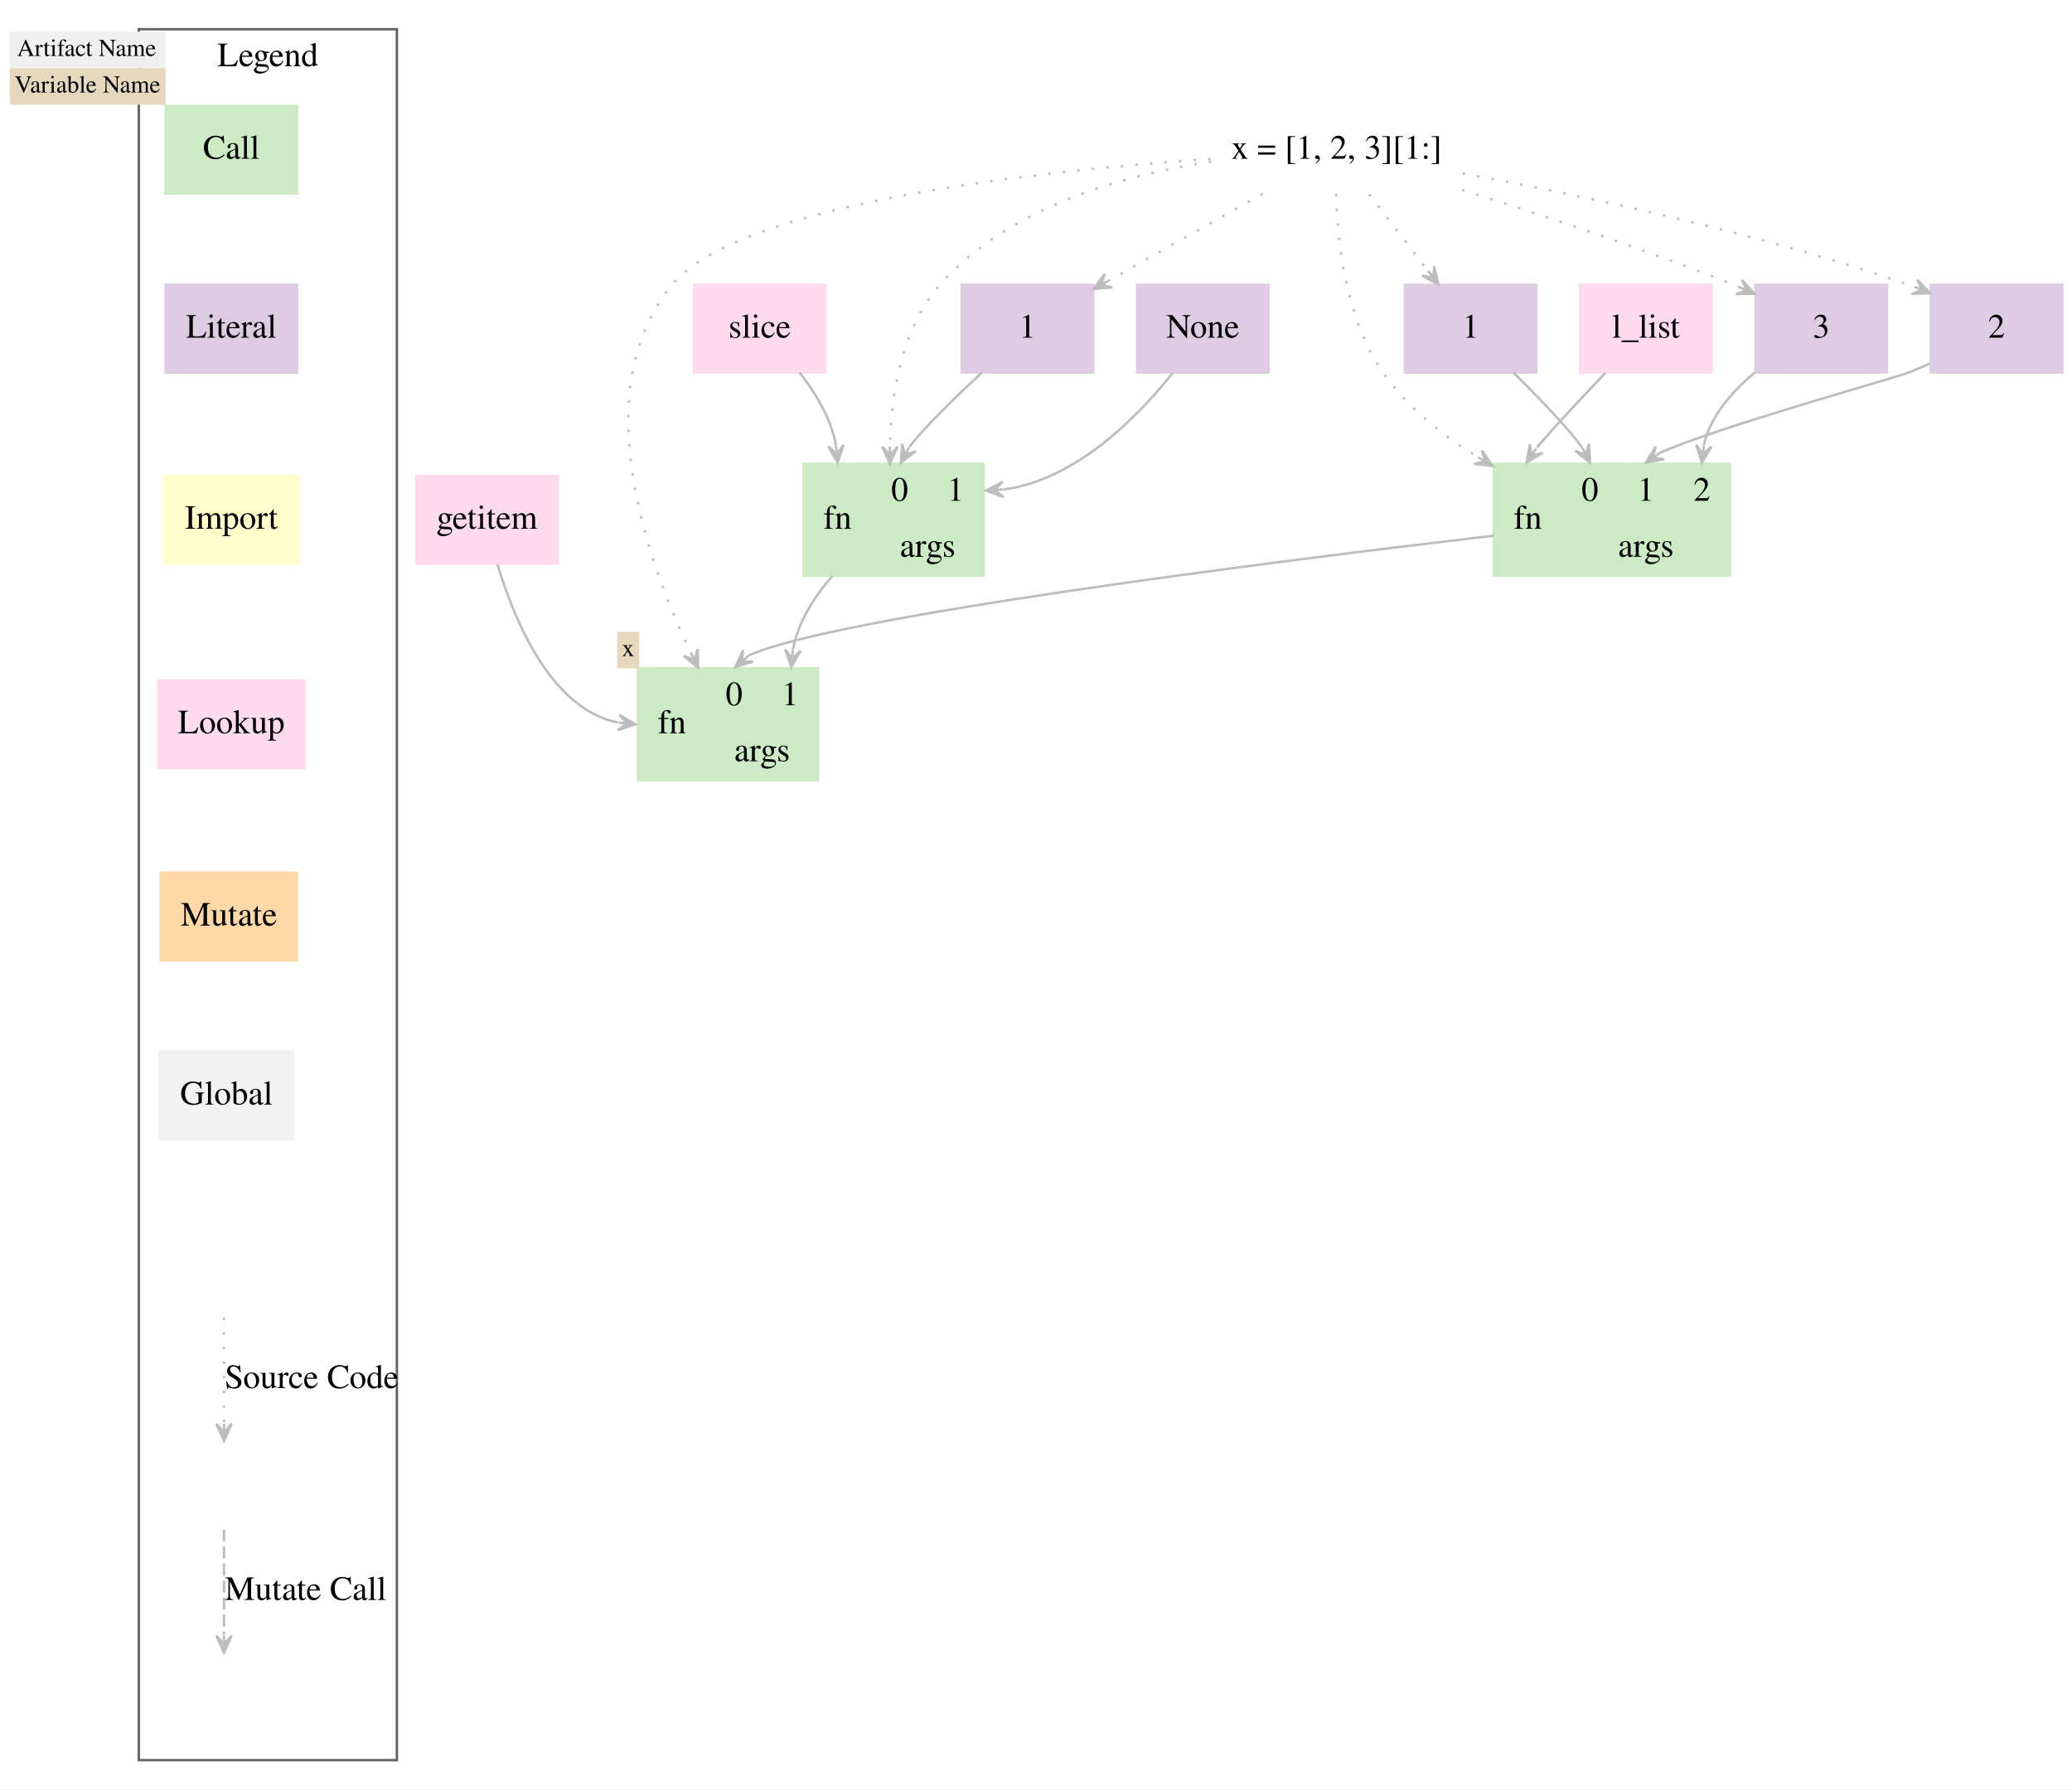
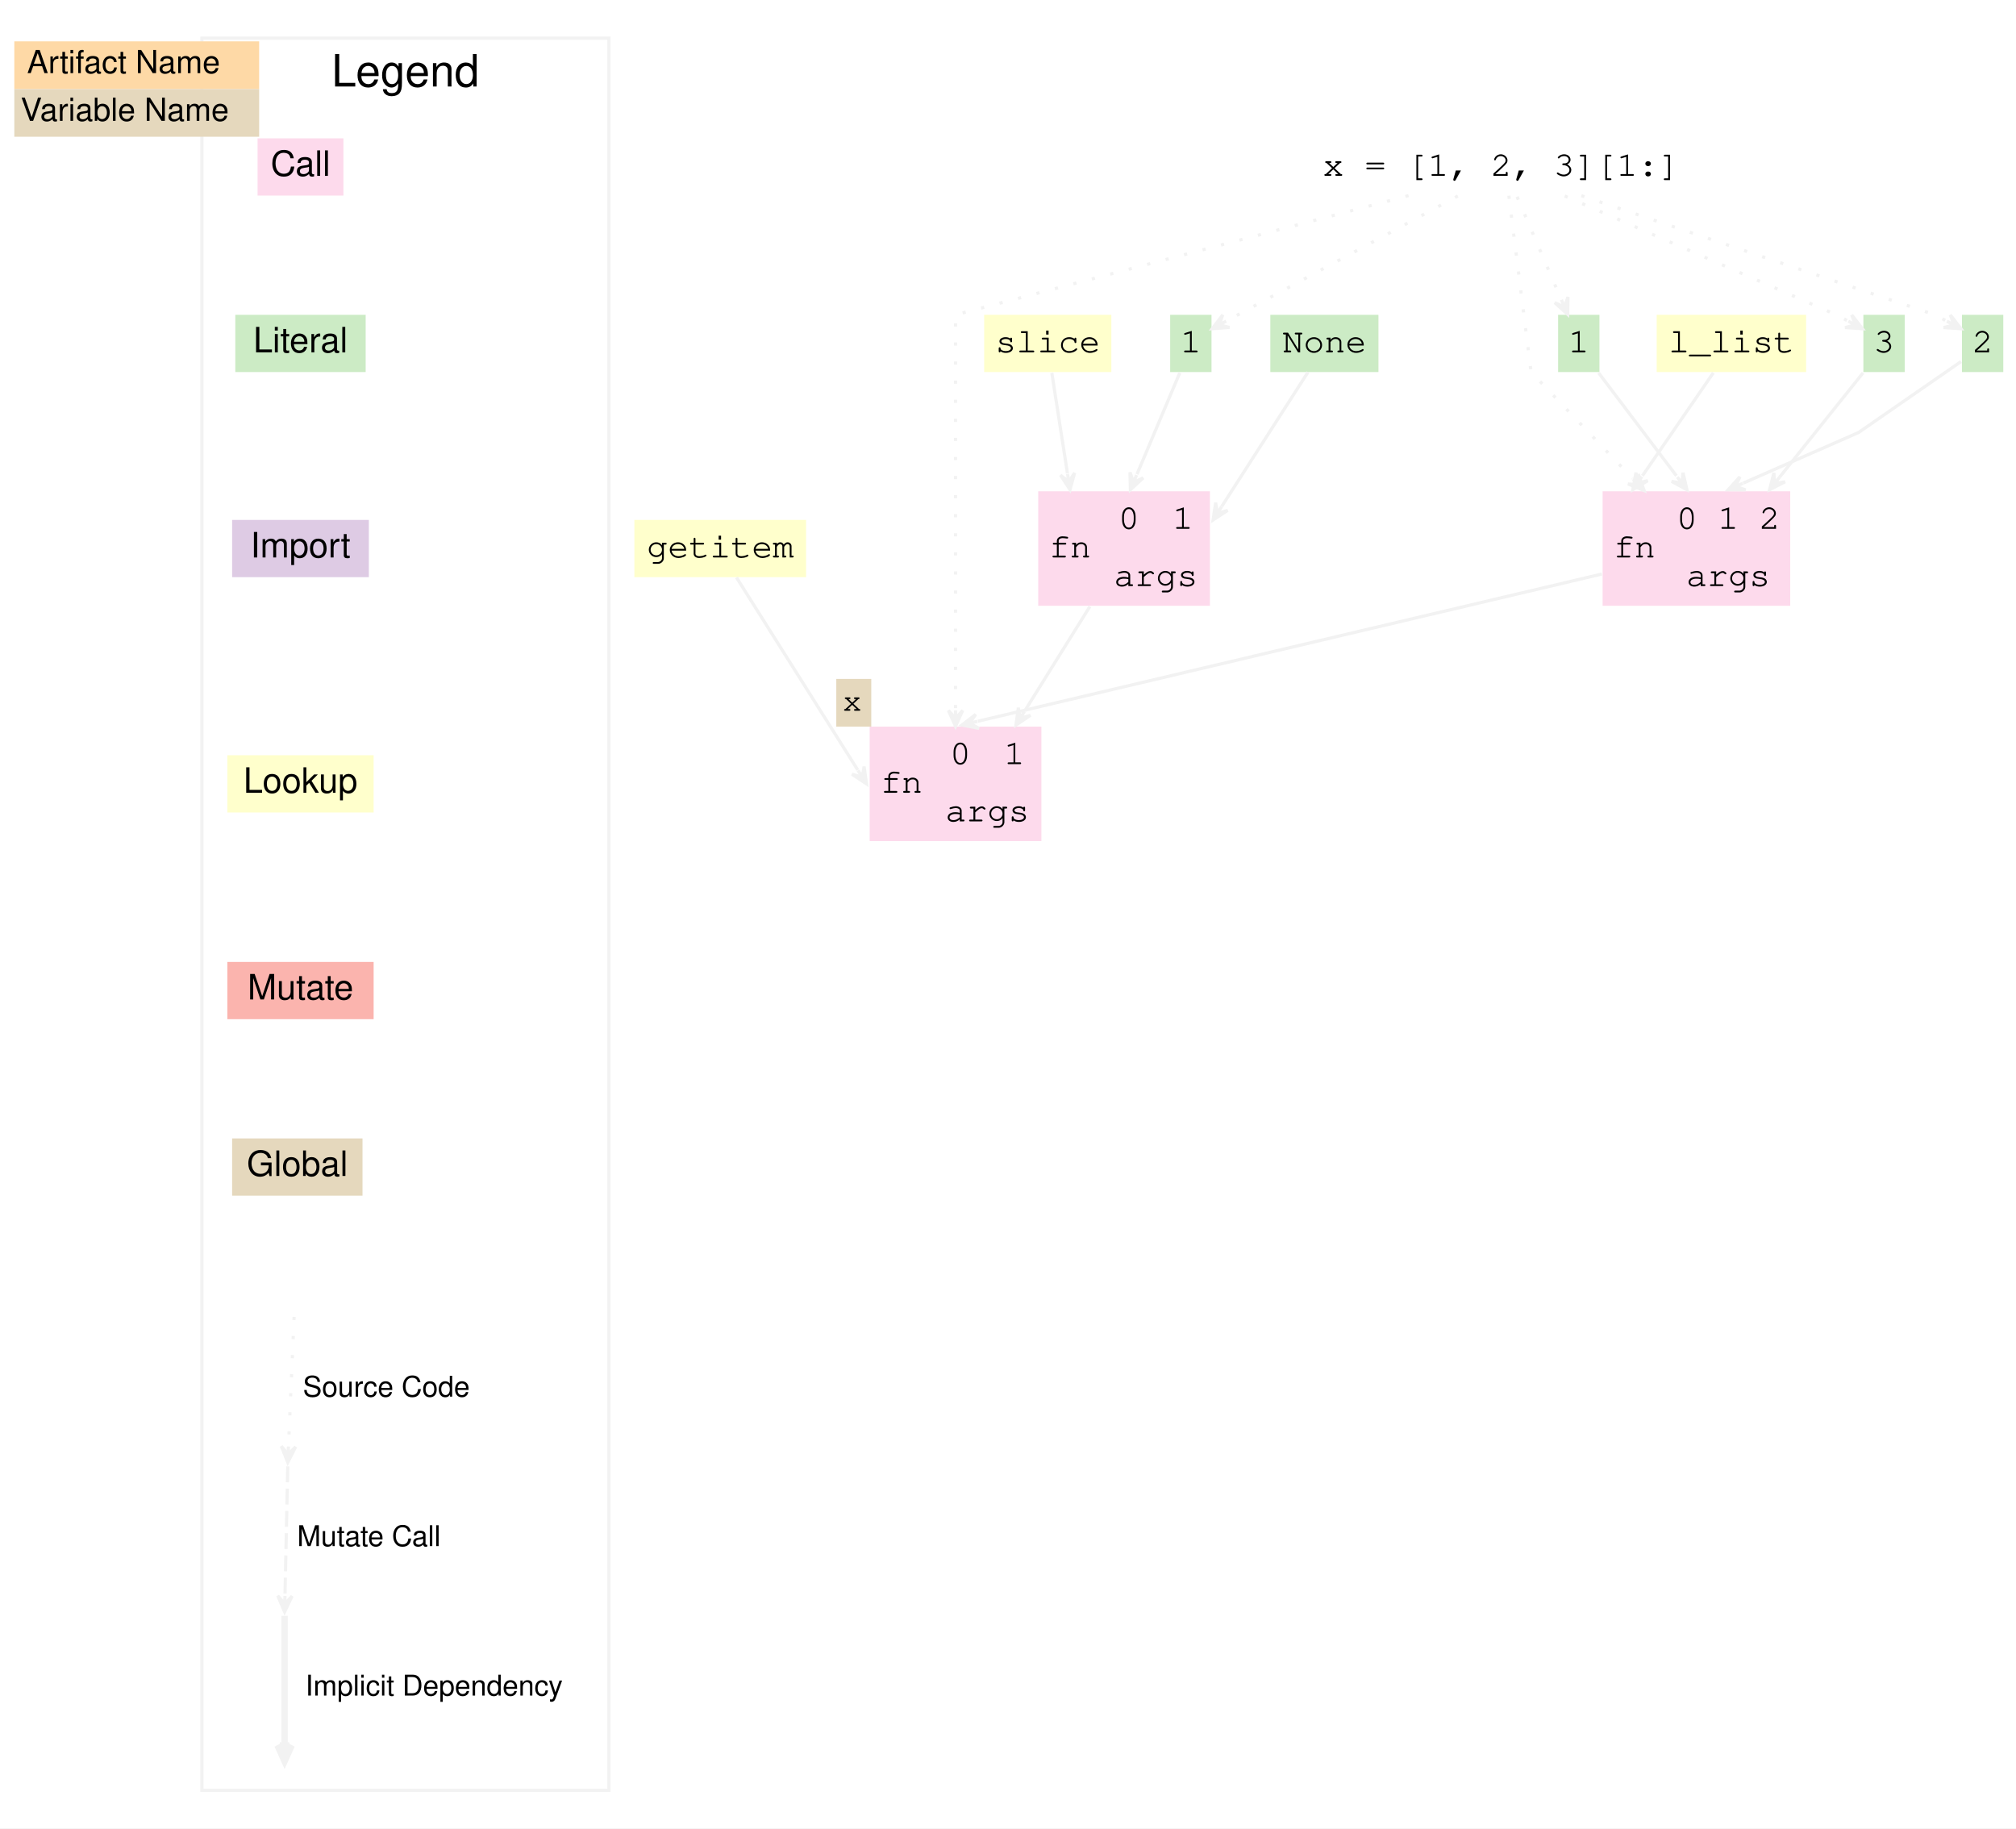
- <svg xmlns="http://www.w3.org/2000/svg" width="851pt" height="735pt" viewBox="0.00 0.00 851.00 735.00">
-   <g id="graph0" class="graph" transform="scale(1 1) rotate(0) translate(4 731)">
-     <polygon fill="white" stroke="transparent" points="-4,4 -4,-731 847,-731 847,4 -4,4" />
-     <g id="clust1" class="cluster">
-       <polygon fill="none" stroke="#636363" points="53,-8 53,-719 159,-719 159,-8 53,-8" />
-       <text text-anchor="middle" x="106" y="-703.8" font-family="Times,serif" font-size="14.00">Legend</text>
+ <svg xmlns="http://www.w3.org/2000/svg" width="634pt" height="575pt" viewBox="0 0 634 575">
+   <g class="graph" transform="scale(1) translate(4 571)">
+     <polygon points="-4 4 -4 -571 630 -571 630 4" fill="#fff" stroke="transparent" />
+     <g class="cluster">
+       <polygon points="59.5 -8 59.5 -559 187.5 -559 187.5 -8" fill="none" stroke="#f2f2f2" />
+       <text x="123.5" y="-543.8" font-family="Helvetica,sans-Serif" font-size="14" text-anchor="middle">Legend</text>
    </g>
-     <g id="node1" class="node">
-       <polygon fill="#ccebc5" stroke="#ccebc5" points="64,-651.5 64,-687.5 118,-687.5 118,-651.5 64,-651.5" />
-       <text text-anchor="middle" x="91" y="-665.8" font-family="Times,serif" font-size="14.00">Call</text>
-       <polygon fill="#f0f0f0" stroke="transparent" points="0,-703 0,-718 64,-718 64,-703 0,-703" />
-       <text text-anchor="start" x="3" y="-708" font-family="Times,serif" font-size="10.00">Artifact Name</text>
-       <polygon fill="#e5d8bd" stroke="transparent" points="0,-688 0,-703 64,-703 64,-688 0,-688" />
-       <text text-anchor="start" x="2" y="-693" font-family="Times,serif" font-size="10.00">Variable Name</text>
+     <g class="node">
+       <polygon points="77 -509.5 77 -527.5 104 -527.5 104 -509.5" fill="#fddaec" stroke="#f2f2f2" stroke-width="0" />
+       <text x="90.5" y="-515.7" fill="#000000" font-family="Helvetica,sans-Serif" font-size="11" text-anchor="middle">Call</text>
+       <polygon points="0.5 -543 0.5 -558 77.5 -558 77.5 -543" fill="#fed9a6" stroke="transparent" />
+       <text x="4.5" y="-548" fill="#000000" font-family="Helvetica,sans-Serif" font-size="10">Artifact Name</text>
+       <polygon points="0.5 -528 0.5 -543 77.5 -543 77.5 -528" fill="#e5d8bd" stroke="transparent" />
+       <text x="2.5" y="-533" fill="#000000" font-family="Helvetica,sans-Serif" font-size="10">Variable Name</text>
+       <polygon points="111 -472 70 -472 70 -454 111 -454" fill="#ccebc5" stroke="#f2f2f2" stroke-width="0" />
+       <text x="90.5" y="-460.2" fill="#000000" font-family="Helvetica,sans-Serif" font-size="11" text-anchor="middle">Literal</text>
+       <polygon points="112 -407.5 69 -407.5 69 -389.5 112 -389.5" fill="#decbe4" stroke="#f2f2f2" stroke-width="0" />
+       <text x="90.5" y="-395.7" fill="#000000" font-family="Helvetica,sans-Serif" font-size="11" text-anchor="middle">Import</text>
+       <polygon points="113.5 -333.5 67.5 -333.5 67.5 -315.5 113.5 -315.5" fill="#ffc" stroke="#f2f2f2" stroke-width="0" />
+       <text x="90.5" y="-321.7" fill="#000000" font-family="Helvetica,sans-Serif" font-size="11" text-anchor="middle">Lookup</text>
+       <polygon points="67.5 -250.5 67.5 -268.5 113.5 -268.5 113.5 -250.5" fill="#fbb4ae" stroke="#f2f2f2" stroke-width="0" />
+       <text x="90.5" y="-256.7" fill="#000000" font-family="Helvetica,sans-Serif" font-size="11" text-anchor="middle">Mutate</text>
+       <polygon points="110 -213 69 -213 69 -195 110 -195" fill="#e5d8bd" stroke="#f2f2f2" stroke-width="0" />
+       <text x="89.5" y="-201.2" fill="#000000" font-family="Helvetica,sans-Serif" font-size="11" text-anchor="middle">Global</text>
    </g>
-     <g id="node2" class="node">
-       <polygon fill="#decbe4" stroke="#decbe4" points="118,-614 64,-614 64,-578 118,-578 118,-614" />
-       <text text-anchor="middle" x="91" y="-592.3" font-family="Times,serif" font-size="14.00">Literal</text>
+     <g class="edge">
+       <path d="m88.49-156.87c-0.09 2.11-1.25 28.8-1.76 40.47" fill="none" stroke="#f2f2f2" stroke-dasharray="1,5" />
+       <polygon points="86.51 -111.12 88.97 -116.02 86.61 -113.62 86.72 -116.12 86.72 -116.12 86.72 -116.12 86.61 -113.62 84.47 -116.22 86.51 -111.12" fill="#f2f2f2" stroke="#f2f2f2" />
+       <text x="117.5" y="-131.8" font-family="Helvetica,sans-Serif" font-size="9" text-anchor="middle">Source Code</text>
+       <path d="m86.5-109.87c-0.05 2.11-0.63 28.8-0.88 40.47" fill="none" stroke="#f2f2f2" stroke-dasharray="5,2" />
+       <polygon points="85.5 -64.12 87.86 -69.07 85.56 -66.62 85.61 -69.12 85.61 -69.12 85.61 -69.12 85.56 -66.62 83.36 -69.17 85.5 -64.12" fill="#f2f2f2" stroke="#f2f2f2" />
+       <text x="112" y="-84.8" font-family="Helvetica,sans-Serif" font-size="9" text-anchor="middle">Mutate Call</text>
+       <path d="m85.5-62.87v40.47" fill="none" stroke="#f2f2f2" stroke-width="2" />
+       <polygon points="85.5 -17.12 87.75 -22.12 86 -19.62 86 -22.12 85.5 -22.12 85 -22.12 85 -19.62 83.25 -22.12 85.5 -17.12" fill="#f2f2f2" stroke="#f2f2f2" stroke-width="2" />
+       <text x="132.5" y="-37.8" font-family="Helvetica,sans-Serif" font-size="9" text-anchor="middle">Implicit Dependency</text>
    </g>
-     <g id="node3" class="node">
-       <polygon fill="#ffffcc" stroke="#ffffcc" points="118.5,-535.5 63.5,-535.5 63.5,-499.5 118.5,-499.5 118.5,-535.5" />
-       <text text-anchor="middle" x="91" y="-513.8" font-family="Times,serif" font-size="14.00">Import</text>
+     <g class="node">
+       <polygon points="499 -472 486 -472 486 -454 499 -454" fill="#ccebc5" stroke="#f2f2f2" stroke-width="0" />
+       <text x="492.5" y="-460.2" fill="#000000" font-family="Courier,monospace" font-size="11" text-anchor="middle">1</text>
+       <polygon points="500 -380.5 500 -416.5 559 -416.5 559 -380.5" fill="#fddaec" stroke="#f2f2f2" stroke-width="0" />
+       <text x="510" y="-395.7" fill="#000000" font-family="Courier,monospace" font-size="11" text-anchor="middle">fn</text>
+       <polyline points="520 -380.5 520 -416.5" fill="none" stroke="#f2f2f2" stroke-width="0" />
+       <text x="526.5" y="-404.7" fill="#000000" font-family="Courier,monospace" font-size="11" text-anchor="middle">0</text>
+       <polyline points="533 -398.5 533 -416.5" fill="none" stroke="#f2f2f2" stroke-width="0" />
+       <text x="539.5" y="-404.7" fill="#000000" font-family="Courier,monospace" font-size="11" text-anchor="middle">1</text>
+       <polyline points="546 -398.5 546 -416.5" fill="none" stroke="#f2f2f2" stroke-width="0" />
+       <text x="552.5" y="-404.7" fill="#000000" font-family="Courier,monospace" font-size="11" text-anchor="middle">2</text>
+       <polyline points="520 -398.5 559 -398.5" fill="none" stroke="#f2f2f2" stroke-width="0" />
+       <text x="539.5" y="-386.7" fill="#000000" font-family="Courier,monospace" font-size="11" text-anchor="middle">args</text>
    </g>
-     <g id="node4" class="node">
-       <polygon fill="#fddaec" stroke="#fddaec" points="121,-451.5 61,-451.5 61,-415.5 121,-415.5 121,-451.5" />
-       <text text-anchor="middle" x="91" y="-429.8" font-family="Times,serif" font-size="14.00">Lookup</text>
+     <g class="edge" stroke="#f2f2f2">
+       <path d="m498.74-453.75c7.2 9.54 18.8 24.89 24.45 32.37" fill="none" />
+       <polygon points="526.5 -417 525.28 -422.35 524.99 -418.99 523.49 -420.99 523.49 -420.99 523.49 -420.99 524.99 -418.99 521.69 -419.63 526.5 -417" fill="#f2f2f2" />
    </g>
-     <g id="node5" class="node">
-       <polygon fill="#fed9a6" stroke="#fed9a6" points="62,-336.5 62,-372.5 118,-372.5 118,-336.5 62,-336.5" />
-       <text text-anchor="middle" x="90" y="-350.8" font-family="Times,serif" font-size="14.00">Mutate</text>
+     <g class="node">
+       <polygon points="626 -472 613 -472 613 -454 626 -454" fill="#ccebc5" stroke="#f2f2f2" stroke-width="0" />
+       <text x="619.5" y="-460.2" fill="#000000" font-family="Courier,monospace" font-size="11" text-anchor="middle">2</text>
    </g>
-     <g id="node6" class="node">
-       <polygon fill="#f2f2f2" stroke="#f2f2f2" points="116.5,-299 61.5,-299 61.5,-263 116.5,-263 116.5,-299" />
-       <text text-anchor="middle" x="89" y="-277.3" font-family="Times,serif" font-size="14.00">Global</text>
+     <g class="edge" stroke="#f2f2f2">
+       <path d="m612.71-457.3c-11.18 7.74-32.21 22.3-32.21 22.3s-25.53 11.21-36.3 15.94" fill="none" />
+       <polygon points="539.5 -417 544.98 -416.95 541.79 -418.01 544.08 -419.01 544.08 -419.01 544.08 -419.01 541.79 -418.01 543.17 -421.07 539.5 -417" fill="#f2f2f2" />
    </g>
-     <g id="edge7" class="edge">
-       <path fill="none" stroke="#bdbdbd" stroke-dasharray="1,5" d="M88,-189.8C88,-177.36 88,-160.36 88,-146.5" />
-       <polygon fill="#bdbdbd" stroke="#bdbdbd" points="88,-139.18 91.15,-146.18 88,-142.68 88,-146.18 88,-146.18 88,-146.18 88,-142.68 84.85,-146.18 88,-139.18 88,-139.18" />
-       <text text-anchor="middle" x="124" y="-160.8" font-family="Times,serif" font-size="14.00">Source Code</text>
+     <g class="node">
+       <polygon points="595 -472 582 -472 582 -454 595 -454" fill="#ccebc5" stroke="#f2f2f2" stroke-width="0" />
+       <text x="588.5" y="-460.2" fill="#000000" font-family="Courier,monospace" font-size="11" text-anchor="middle">3</text>
    </g>
-     <g id="edge8" class="edge">
-       <path fill="none" stroke="#bdbdbd" stroke-dasharray="5,2" d="M88,-102.8C88,-90.36 88,-73.36 88,-59.5" />
-       <polygon fill="#bdbdbd" stroke="#bdbdbd" points="88,-52.18 91.15,-59.18 88,-55.68 88,-59.18 88,-59.18 88,-59.18 88,-55.68 84.85,-59.18 88,-52.18 88,-52.18" />
-       <text text-anchor="middle" x="121.5" y="-73.8" font-family="Times,serif" font-size="14.00">Mutate Call</text>
+     <g class="edge" stroke="#f2f2f2">
+       <path d="m581.9-453.75c-7.8 9.75-20.44 25.55-26.27 32.84" fill="none" />
+       <polygon points="552.5 -417 557.38 -419.5 554.06 -418.95 555.62 -420.9 555.62 -420.9 555.62 -420.9 554.06 -418.95 553.87 -422.31 552.5 -417" fill="#f2f2f2" />
    </g>
-     <g id="node10" class="node">
-       <polygon fill="#decbe4" stroke="#decbe4" points="627,-614 573,-614 573,-578 627,-578 627,-614" />
-       <text text-anchor="middle" x="600" y="-592.3" font-family="Times,serif" font-size="14.00">1</text>
+     <g class="node">
+       <polygon points="564 -472 517 -472 517 -454 564 -454" fill="#ffc" stroke="#f2f2f2" stroke-width="0" />
+       <text x="540.5" y="-460.2" fill="#000000" font-family="Courier,monospace" font-size="11" text-anchor="middle">l_list</text>
    </g>
-     <g id="node14" class="node">
-       <polygon fill="#ccebc5" stroke="#ccebc5" points="609.5,-494.5 609.5,-540.5 706.5,-540.5 706.5,-494.5 609.5,-494.5" />
-       <text text-anchor="middle" x="623.5" y="-513.8" font-family="Times,serif" font-size="14.00">fn</text>
-       <polyline fill="none" stroke="#ccebc5" points="637.5,-494.5 637.5,-540.5 " />
-       <text text-anchor="middle" x="649" y="-525.3" font-family="Times,serif" font-size="14.00">0</text>
-       <polyline fill="none" stroke="#ccebc5" points="660.5,-517.5 660.5,-540.5 " />
-       <text text-anchor="middle" x="672" y="-525.3" font-family="Times,serif" font-size="14.00">1</text>
-       <polyline fill="none" stroke="#ccebc5" points="683.5,-517.5 683.5,-540.5 " />
-       <text text-anchor="middle" x="695" y="-525.3" font-family="Times,serif" font-size="14.00">2</text>
-       <polyline fill="none" stroke="#ccebc5" points="637.5,-517.5 706.5,-517.5 " />
-       <text text-anchor="middle" x="672" y="-502.3" font-family="Times,serif" font-size="14.00">args</text>
+     <g class="edge" stroke="#f2f2f2">
+       <path d="m534.81-453.75c-6.57 9.54-17.14 24.89-22.29 32.37" fill="none" />
+       <polygon points="509.5 -417 514.19 -419.84 510.92 -419.06 512.34 -421.12 512.34 -421.12 512.34 -421.12 510.92 -419.06 510.48 -422.39 509.5 -417" fill="#f2f2f2" />
    </g>
-     <g id="edge10" class="edge">
-       <path fill="none" stroke="#bdbdbd" d="M617.69,-577.89C628,-567.65 640.05,-555.15 645.73,-547.33" />
-       <polygon fill="#bdbdbd" stroke="#bdbdbd" points="649,-541 648.58,-548.66 647.39,-544.11 645.78,-547.22 645.78,-547.22 645.78,-547.22 647.39,-544.11 642.99,-545.77 649,-541 649,-541" />
+     <g class="node">
+       <polygon points="269.5 -306.5 269.5 -342.5 323.5 -342.5 323.5 -306.5" fill="#fddaec" stroke="#f2f2f2" stroke-width="0" />
+       <text x="279.5" y="-321.7" fill="#000000" font-family="Courier,monospace" font-size="11" text-anchor="middle">fn</text>
+       <polyline points="289.5 -306.5 289.5 -342.5" fill="none" stroke="#f2f2f2" stroke-width="0" />
+       <text x="298" y="-330.7" fill="#000000" font-family="Courier,monospace" font-size="11" text-anchor="middle">0</text>
+       <polyline points="306.5 -324.5 306.5 -342.5" fill="none" stroke="#f2f2f2" stroke-width="0" />
+       <text x="315" y="-330.7" fill="#000000" font-family="Courier,monospace" font-size="11" text-anchor="middle">1</text>
+       <polyline points="289.5 -324.5 323.5 -324.5" fill="none" stroke="#f2f2f2" stroke-width="0" />
+       <text x="306.5" y="-312.7" fill="#000000" font-family="Courier,monospace" font-size="11" text-anchor="middle">args</text>
+       <polygon points="259 -342.5 259 -357.5 270 -357.5 270 -342.5" fill="#e5d8bd" stroke="transparent" />
+       <text x="261" y="-347.5" fill="#000000" font-family="Courier,monospace" font-size="10">x</text>
    </g>
-     <g id="node11" class="node">
-       <polygon fill="#decbe4" stroke="#decbe4" points="843,-614 789,-614 789,-578 843,-578 843,-614" />
-       <text text-anchor="middle" x="816" y="-592.3" font-family="Times,serif" font-size="14.00">2</text>
+     <g class="edge" stroke="#f2f2f2">
+       <path d="m499.77-390.49c-55.32 13.06-170.79 40.3-196.24 46.3" fill="none" />
+       <polygon points="298.5 -343 303.88 -341.96 300.93 -343.57 303.37 -344.15 303.37 -344.15 303.37 -344.15 300.93 -343.57 302.85 -346.34 298.5 -343" fill="#f2f2f2" />
    </g>
-     <g id="edge11" class="edge">
-       <path fill="none" stroke="#bdbdbd" d="M788.62,-581.69C785.73,-580.4 782.82,-579.14 780,-578 774.97,-575.96 699.51,-554.97 677.8,-544.98" />
-       <polygon fill="#bdbdbd" stroke="#bdbdbd" points="672,-541 679.55,-542.36 674.89,-542.98 677.77,-544.96 677.77,-544.96 677.77,-544.96 674.89,-542.98 675.99,-547.56 672,-541 672,-541" />
+     <g class="node">
+       <polygon points="429.5 -472 395.5 -472 395.5 -454 429.5 -454" fill="#ccebc5" stroke="#f2f2f2" stroke-width="0" />
+       <text x="412.5" y="-460.2" fill="#000000" font-family="Courier,monospace" font-size="11" text-anchor="middle">None</text>
+       <polygon points="322.5 -380.5 322.5 -416.5 376.5 -416.5 376.5 -380.5" fill="#fddaec" stroke="#f2f2f2" stroke-width="0" />
+       <text x="332.5" y="-395.7" fill="#000000" font-family="Courier,monospace" font-size="11" text-anchor="middle">fn</text>
+       <polyline points="342.5 -380.5 342.5 -416.5" fill="none" stroke="#f2f2f2" stroke-width="0" />
+       <text x="351" y="-404.7" fill="#000000" font-family="Courier,monospace" font-size="11" text-anchor="middle">0</text>
+       <polyline points="359.5 -398.5 359.5 -416.5" fill="none" stroke="#f2f2f2" stroke-width="0" />
+       <text x="368" y="-404.7" fill="#000000" font-family="Courier,monospace" font-size="11" text-anchor="middle">1</text>
+       <polyline points="342.5 -398.5 376.5 -398.5" fill="none" stroke="#f2f2f2" stroke-width="0" />
+       <text x="359.5" y="-386.7" fill="#000000" font-family="Courier,monospace" font-size="11" text-anchor="middle">args</text>
    </g>
-     <g id="node12" class="node">
-       <polygon fill="#decbe4" stroke="#decbe4" points="771,-614 717,-614 717,-578 771,-578 771,-614" />
-       <text text-anchor="middle" x="744" y="-592.3" font-family="Times,serif" font-size="14.00">3</text>
+     <g class="edge" stroke="#f2f2f2">
+       <path d="m407.34-453.96c-7.53 11.73-21.26 33.11-27.1 42.19" fill="none" />
+       <polygon points="377.5 -407.5 382.1 -410.49 378.85 -409.6 380.2 -411.71 380.2 -411.71 380.2 -411.71 378.85 -409.6 378.31 -412.92 377.5 -407.5" fill="#f2f2f2" />
    </g>
-     <g id="edge12" class="edge">
-       <path fill="none" stroke="#bdbdbd" d="M716.92,-578.1C707.45,-570.32 698.49,-560.15 695.81,-548.22" />
-       <polygon fill="#bdbdbd" stroke="#bdbdbd" points="695,-541 698.91,-547.6 695.39,-544.48 695.78,-547.96 695.78,-547.96 695.78,-547.96 695.39,-544.48 692.65,-548.31 695,-541 695,-541" />
+     <g class="node">
+       <polygon points="377 -472 364 -472 364 -454 377 -454" fill="#ccebc5" stroke="#f2f2f2" stroke-width="0" />
+       <text x="370.5" y="-460.2" fill="#000000" font-family="Courier,monospace" font-size="11" text-anchor="middle">1</text>
    </g>
-     <g id="node13" class="node">
-       <polygon fill="#fddaec" stroke="#fddaec" points="699,-614 645,-614 645,-578 699,-578 699,-614" />
-       <text text-anchor="middle" x="672" y="-592.3" font-family="Times,serif" font-size="14.00">l_list</text>
+     <g class="edge" stroke="#f2f2f2">
+       <path d="m367.02-453.75c-3.95 9.34-10.24 24.24-13.46 31.88" fill="none" />
+       <polygon points="351.5 -417 355.52 -420.73 352.47 -419.3 353.44 -421.61 353.44 -421.61 353.44 -421.61 352.47 -419.3 351.37 -422.48 351.5 -417" fill="#f2f2f2" />
    </g>
-     <g id="edge9" class="edge">
-       <path fill="none" stroke="#bdbdbd" d="M655.41,-577.85C645.42,-567.39 633.45,-554.64 627.23,-547.14" />
-       <polygon fill="#bdbdbd" stroke="#bdbdbd" points="623,-541 629.57,-544.98 624.99,-543.88 626.97,-546.76 626.97,-546.76 626.97,-546.76 624.99,-543.88 624.38,-548.55 623,-541 623,-541" />
+     <g class="node">
+       <polygon points="345.5 -472 305.5 -472 305.5 -454 345.5 -454" fill="#ffc" stroke="#f2f2f2" stroke-width="0" />
+       <text x="325.5" y="-460.2" fill="#000000" font-family="Courier,monospace" font-size="11" text-anchor="middle">slice</text>
    </g>
-     <g id="node20" class="node">
-       <polygon fill="#ccebc5" stroke="#ccebc5" points="258,-410.5 258,-456.5 332,-456.5 332,-410.5 258,-410.5" />
-       <text text-anchor="middle" x="272" y="-429.8" font-family="Times,serif" font-size="14.00">fn</text>
-       <polyline fill="none" stroke="#ccebc5" points="286,-410.5 286,-456.5 " />
-       <text text-anchor="middle" x="297.5" y="-441.3" font-family="Times,serif" font-size="14.00">0</text>
-       <polyline fill="none" stroke="#ccebc5" points="309,-433.5 309,-456.5 " />
-       <text text-anchor="middle" x="320.5" y="-441.3" font-family="Times,serif" font-size="14.00">1</text>
-       <polyline fill="none" stroke="#ccebc5" points="286,-433.5 332,-433.5 " />
-       <text text-anchor="middle" x="309" y="-418.3" font-family="Times,serif" font-size="14.00">args</text>
-       <polygon fill="#e5d8bd" stroke="transparent" points="249.5,-456.5 249.5,-471.5 258.5,-471.5 258.5,-456.5 249.5,-456.5" />
-       <text text-anchor="start" x="251.5" y="-461.5" font-family="Times,serif" font-size="10.00">x</text>
+     <g class="edge" stroke="#f2f2f2">
+       <path d="m326.78-453.75c1.44 9.24 3.72 23.92 4.92 31.63" fill="none" />
+       <polygon points="332.5 -417 333.95 -422.29 332.12 -419.47 331.73 -421.94 331.73 -421.94 331.73 -421.94 332.12 -419.47 329.51 -421.59 332.5 -417" fill="#f2f2f2" />
+       <path d="m338.74-380.26c-7.16 11.48-16.03 25.71-20.46 32.8" fill="none" />
+       <polygon points="315.5 -343 320.06 -346.05 316.82 -345.12 318.15 -347.24 318.15 -347.24 318.15 -347.24 316.82 -345.12 316.24 -348.43 315.5 -343" fill="#f2f2f2" />
    </g>
-     <g id="edge17" class="edge">
-       <path fill="none" stroke="#bdbdbd" d="M609.45,-510.96C520.4,-500.51 336.96,-477.49 303.35,-461.66" />
-       <polygon fill="#bdbdbd" stroke="#bdbdbd" points="298,-457 305.35,-459.22 300.64,-459.3 303.28,-461.6 303.28,-461.6 303.28,-461.6 300.64,-459.3 301.21,-463.97 298,-457 298,-457" />
+     <g class="node">
+       <polygon points="249.5 -407.5 195.5 -407.5 195.5 -389.5 249.5 -389.5" fill="#ffc" stroke="#f2f2f2" stroke-width="0" />
+       <text x="222.5" y="-395.7" fill="#000000" font-family="Courier,monospace" font-size="11" text-anchor="middle">getitem</text>
    </g>
-     <g id="node15" class="node">
-       <polygon fill="#decbe4" stroke="#decbe4" points="517,-614 463,-614 463,-578 517,-578 517,-614" />
-       <text text-anchor="middle" x="490" y="-592.3" font-family="Times,serif" font-size="14.00">None</text>
+     <g class="edge" stroke="#f2f2f2">
+       <path d="m227.6-389.41c9.73 15.44 30.65 48.64 38.15 60.55" fill="none" />
+       <polygon points="268.5 -324.5 267.74 -329.93 267.17 -326.62 265.83 -328.73 265.83 -328.73 265.83 -328.73 267.17 -326.62 263.93 -327.53 268.5 -324.5" fill="#f2f2f2" />
    </g>
-     <g id="node18" class="node">
-       <polygon fill="#ccebc5" stroke="#ccebc5" points="326,-494.5 326,-540.5 400,-540.5 400,-494.5 326,-494.5" />
-       <text text-anchor="middle" x="340" y="-513.8" font-family="Times,serif" font-size="14.00">fn</text>
-       <polyline fill="none" stroke="#ccebc5" points="354,-494.5 354,-540.5 " />
-       <text text-anchor="middle" x="365.5" y="-525.3" font-family="Times,serif" font-size="14.00">0</text>
-       <polyline fill="none" stroke="#ccebc5" points="377,-517.5 377,-540.5 " />
-       <text text-anchor="middle" x="388.5" y="-525.3" font-family="Times,serif" font-size="14.00">1</text>
-       <polyline fill="none" stroke="#ccebc5" points="354,-517.5 400,-517.5 " />
-       <text text-anchor="middle" x="377" y="-502.3" font-family="Times,serif" font-size="14.00">args</text>
+     <g class="node">
+       <polygon points="530 -527.5 409 -527.5 409 -509.5 530 -509.5" fill="none" stroke="#000" stroke-width="0" />
+       <text x="412" y="-515.7" fill="#000000" font-family="Courier,monospace" font-size="11">x = [1, 2, 3][1:]</text>
    </g>
-     <g id="edge15" class="edge">
-       <path fill="none" stroke="#bdbdbd" d="M477.66,-577.79C463.31,-559.82 437.78,-533.74 408.19,-529.96" />
-       <polygon fill="#bdbdbd" stroke="#bdbdbd" points="401,-529.5 408.19,-526.81 404.49,-529.72 407.99,-529.95 407.99,-529.95 407.99,-529.95 404.49,-529.72 407.78,-533.09 401,-529.5 401,-529.5" />
-     </g>
-     <g id="node16" class="node">
-       <polygon fill="#decbe4" stroke="#decbe4" points="445,-614 391,-614 391,-578 445,-578 445,-614" />
-       <text text-anchor="middle" x="418" y="-592.3" font-family="Times,serif" font-size="14.00">1</text>
-     </g>
-     <g id="edge14" class="edge">
-       <path fill="none" stroke="#bdbdbd" d="M399.23,-577.95C388.29,-567.75 375.5,-555.27 369.47,-547.4" />
-       <polygon fill="#bdbdbd" stroke="#bdbdbd" points="366,-541 372.11,-545.65 367.67,-544.08 369.34,-547.15 369.34,-547.15 369.34,-547.15 367.67,-544.08 366.57,-548.66 366,-541 366,-541" />
-     </g>
-     <g id="node17" class="node">
-       <polygon fill="#fddaec" stroke="#fddaec" points="335,-614 281,-614 281,-578 335,-578 335,-614" />
-       <text text-anchor="middle" x="308" y="-592.3" font-family="Times,serif" font-size="14.00">slice</text>
-     </g>
-     <g id="edge13" class="edge">
-       <path fill="none" stroke="#bdbdbd" d="M324.37,-577.99C330.89,-569.74 337.33,-559.2 339.35,-548.03" />
-       <polygon fill="#bdbdbd" stroke="#bdbdbd" points="340,-541 342.49,-548.26 339.68,-544.49 339.36,-547.97 339.36,-547.97 339.36,-547.97 339.68,-544.49 336.22,-547.68 340,-541 340,-541" />
-     </g>
-     <g id="edge18" class="edge">
-       <path fill="none" stroke="#bdbdbd" d="M337.84,-494.37C330.43,-485.85 323.75,-475.44 321.67,-464.14" />
-       <polygon fill="#bdbdbd" stroke="#bdbdbd" points="321,-457 324.79,-463.68 321.32,-460.48 321.65,-463.97 321.65,-463.97 321.65,-463.97 321.32,-460.48 318.51,-464.26 321,-457 321,-457" />
-     </g>
-     <g id="node19" class="node">
-       <polygon fill="#fddaec" stroke="#fddaec" points="225,-535.5 167,-535.5 167,-499.5 225,-499.5 225,-535.5" />
-       <text text-anchor="middle" x="196" y="-513.8" font-family="Times,serif" font-size="14.00">getitem</text>
-     </g>
-     <g id="edge16" class="edge">
-       <path fill="none" stroke="#bdbdbd" d="M200.3,-499.3C206.98,-476.89 222.02,-439.88 249.69,-434.23" />
-       <polygon fill="#bdbdbd" stroke="#bdbdbd" points="257,-433.5 250.35,-437.33 253.52,-433.85 250.03,-434.2 250.03,-434.2 250.03,-434.2 253.52,-433.85 249.72,-431.06 257,-433.5 257,-433.5" />
-     </g>
-     <g id="node21" class="node">
-       <text text-anchor="middle" x="545" y="-665.8" font-family="Times,serif" font-size="14.00">x = [1, 2, 3][1:]</text>
-     </g>
-     <g id="edge19" class="edge">
-       <path fill="none" stroke="#bdbdbd" stroke-dasharray="1,5" d="M558.31,-651.19C565.54,-641.79 574.57,-630.06 582.38,-619.91" />
-       <polygon fill="#bdbdbd" stroke="#bdbdbd" points="586.81,-614.15 585.04,-621.62 584.67,-616.92 582.54,-619.7 582.54,-619.7 582.54,-619.7 584.67,-616.92 580.04,-617.78 586.81,-614.15 586.81,-614.15" />
-     </g>
-     <g id="edge20" class="edge">
-       <path fill="none" stroke="#bdbdbd" stroke-dasharray="1,5" d="M596.77,-659.78C644.99,-650.9 718.48,-635.38 780,-614 780.72,-613.75 781.44,-613.49 782.17,-613.22" />
-       <polygon fill="#bdbdbd" stroke="#bdbdbd" points="788.73,-610.61 783.39,-616.12 785.48,-611.9 782.23,-613.2 782.23,-613.2 782.23,-613.2 785.48,-611.9 781.07,-610.27 788.73,-610.61 788.73,-610.61" />
-     </g>
-     <g id="edge21" class="edge">
-       <path fill="none" stroke="#bdbdbd" stroke-dasharray="1,5" d="M596.59,-652.97C628.94,-642.82 671.31,-628.74 708,-614 708.71,-613.72 709.42,-613.43 710.13,-613.13" />
-       <polygon fill="#bdbdbd" stroke="#bdbdbd" points="716.63,-610.33 711.45,-615.99 713.42,-611.72 710.2,-613.1 710.2,-613.1 710.2,-613.1 713.42,-611.72 708.96,-610.21 716.63,-610.33 716.63,-610.33" />
-     </g>
-     <g id="edge22" class="edge">
-       <path fill="none" stroke="#bdbdbd" stroke-dasharray="1,5" d="M544.75,-651.28C545.29,-631.83 548.71,-600.03 564,-578 573.83,-563.84 588.23,-552.32 602.82,-543.32" />
-       <polygon fill="#bdbdbd" stroke="#bdbdbd" points="609.07,-539.62 604.65,-545.9 606.06,-541.4 603.05,-543.19 603.05,-543.19 603.05,-543.19 606.06,-541.4 601.44,-540.48 609.07,-539.62 609.07,-539.62" />
-     </g>
-     <g id="edge23" class="edge">
-       <path fill="none" stroke="#bdbdbd" stroke-dasharray="1,5" d="M514.58,-651.37C495.51,-640.64 470.92,-626.79 451.32,-615.76" />
-       <polygon fill="#bdbdbd" stroke="#bdbdbd" points="445.15,-612.28 452.79,-612.97 448.2,-614 451.25,-615.72 451.25,-615.72 451.25,-615.72 448.2,-614 449.7,-618.46 445.15,-612.28 445.15,-612.28" />
-     </g>
-     <g id="edge24" class="edge">
-       <path fill="none" stroke="#bdbdbd" stroke-dasharray="1,5" d="M493.48,-664.62C457.1,-659.08 410.01,-645.79 382,-614 366.11,-595.96 362.01,-568.49 361.5,-547.63" />
-       <polygon fill="#bdbdbd" stroke="#bdbdbd" points="361.46,-540.56 364.65,-547.54 361.48,-544.06 361.5,-547.56 361.5,-547.56 361.5,-547.56 361.48,-544.06 358.35,-547.57 361.46,-540.56 361.46,-540.56" />
-     </g>
-     <g id="edge25" class="edge">
-       <path fill="none" stroke="#bdbdbd" stroke-dasharray="1,5" d="M493.21,-665.75C421.97,-660.77 299.43,-647.45 272,-614 236.78,-571.06 261.17,-501.83 279.64,-463.1" />
-       <polygon fill="#bdbdbd" stroke="#bdbdbd" points="282.77,-456.69 282.52,-464.36 281.23,-459.83 279.69,-462.98 279.69,-462.98 279.69,-462.98 281.23,-459.83 276.86,-461.59 282.77,-456.69 282.77,-456.69" />
+     <g class="edge" stroke="#f2f2f2">
+       <path d="m473.09-509.14c3.7 8.61 9.52 22.14 13.82 32.15" fill="none" stroke-dasharray="1,5" />
+       <polygon points="489.01 -472.13 489.1 -477.61 488.02 -474.42 487.03 -476.72 487.03 -476.72 487.03 -476.72 488.02 -474.42 484.96 -475.83 489.01 -472.13" fill="#f2f2f2" />
+       <path d="m493.32-509.47c38.76 13.06 111.18 37.47 111.18 37.47s1.49 0.8 3.54 1.89" fill="none" stroke-dasharray="1,5" />
+       <polygon points="612.7 -467.63 609.35 -471.96 610.5 -468.8 608.29 -469.98 608.29 -469.98 608.29 -469.98 610.5 -468.8 607.23 -467.99 612.7 -467.63" fill="#f2f2f2" />
+       <path d="m488.09-509.37c29.92 13.09 85.41 37.37 85.41 37.37s1.49 0.8 3.54 1.89" fill="none" stroke-dasharray="1,5" />
+       <polygon points="581.7 -467.63 578.35 -471.96 579.5 -468.8 577.29 -469.98 577.29 -469.98 577.29 -469.98 579.5 -468.8 576.23 -467.99 581.7 -467.63" fill="#f2f2f2" />
+       <path d="m470.51-509.46c2.16 17.09 6.99 55.46 6.99 55.46s17.26 18.09 31.9 33.43" fill="none" stroke-dasharray="1,5" />
+       <polygon points="513.05 -416.74 511.22 -421.91 511.32 -418.55 509.6 -420.36 509.6 -420.36 509.6 -420.36 511.32 -418.55 507.97 -418.81 513.05 -416.74" fill="#f2f2f2" />
+       <path d="m454.46-509.37c-19.97 10.79-54.81 29.62-72.68 39.27" fill="none" stroke-dasharray="1,5" />
+       <polygon points="377.21 -467.63 382.68 -468.03 379.41 -468.82 381.61 -470.01 381.61 -470.01 381.61 -470.01 379.41 -468.82 380.54 -471.99 377.21 -467.63" fill="#f2f2f2" />
+       <path d="m438.97-509.47c-49.67 13.06-142.47 37.47-142.47 37.47v124.4" fill="none" stroke-dasharray="1,5" />
+       <polygon points="296.5 -342.59 298.75 -347.59 296.5 -345.09 296.5 -347.59 296.5 -347.59 296.5 -347.59 296.5 -345.09 294.25 -347.59 296.5 -342.59" fill="#f2f2f2" />
    </g>
  </g>
</svg>
